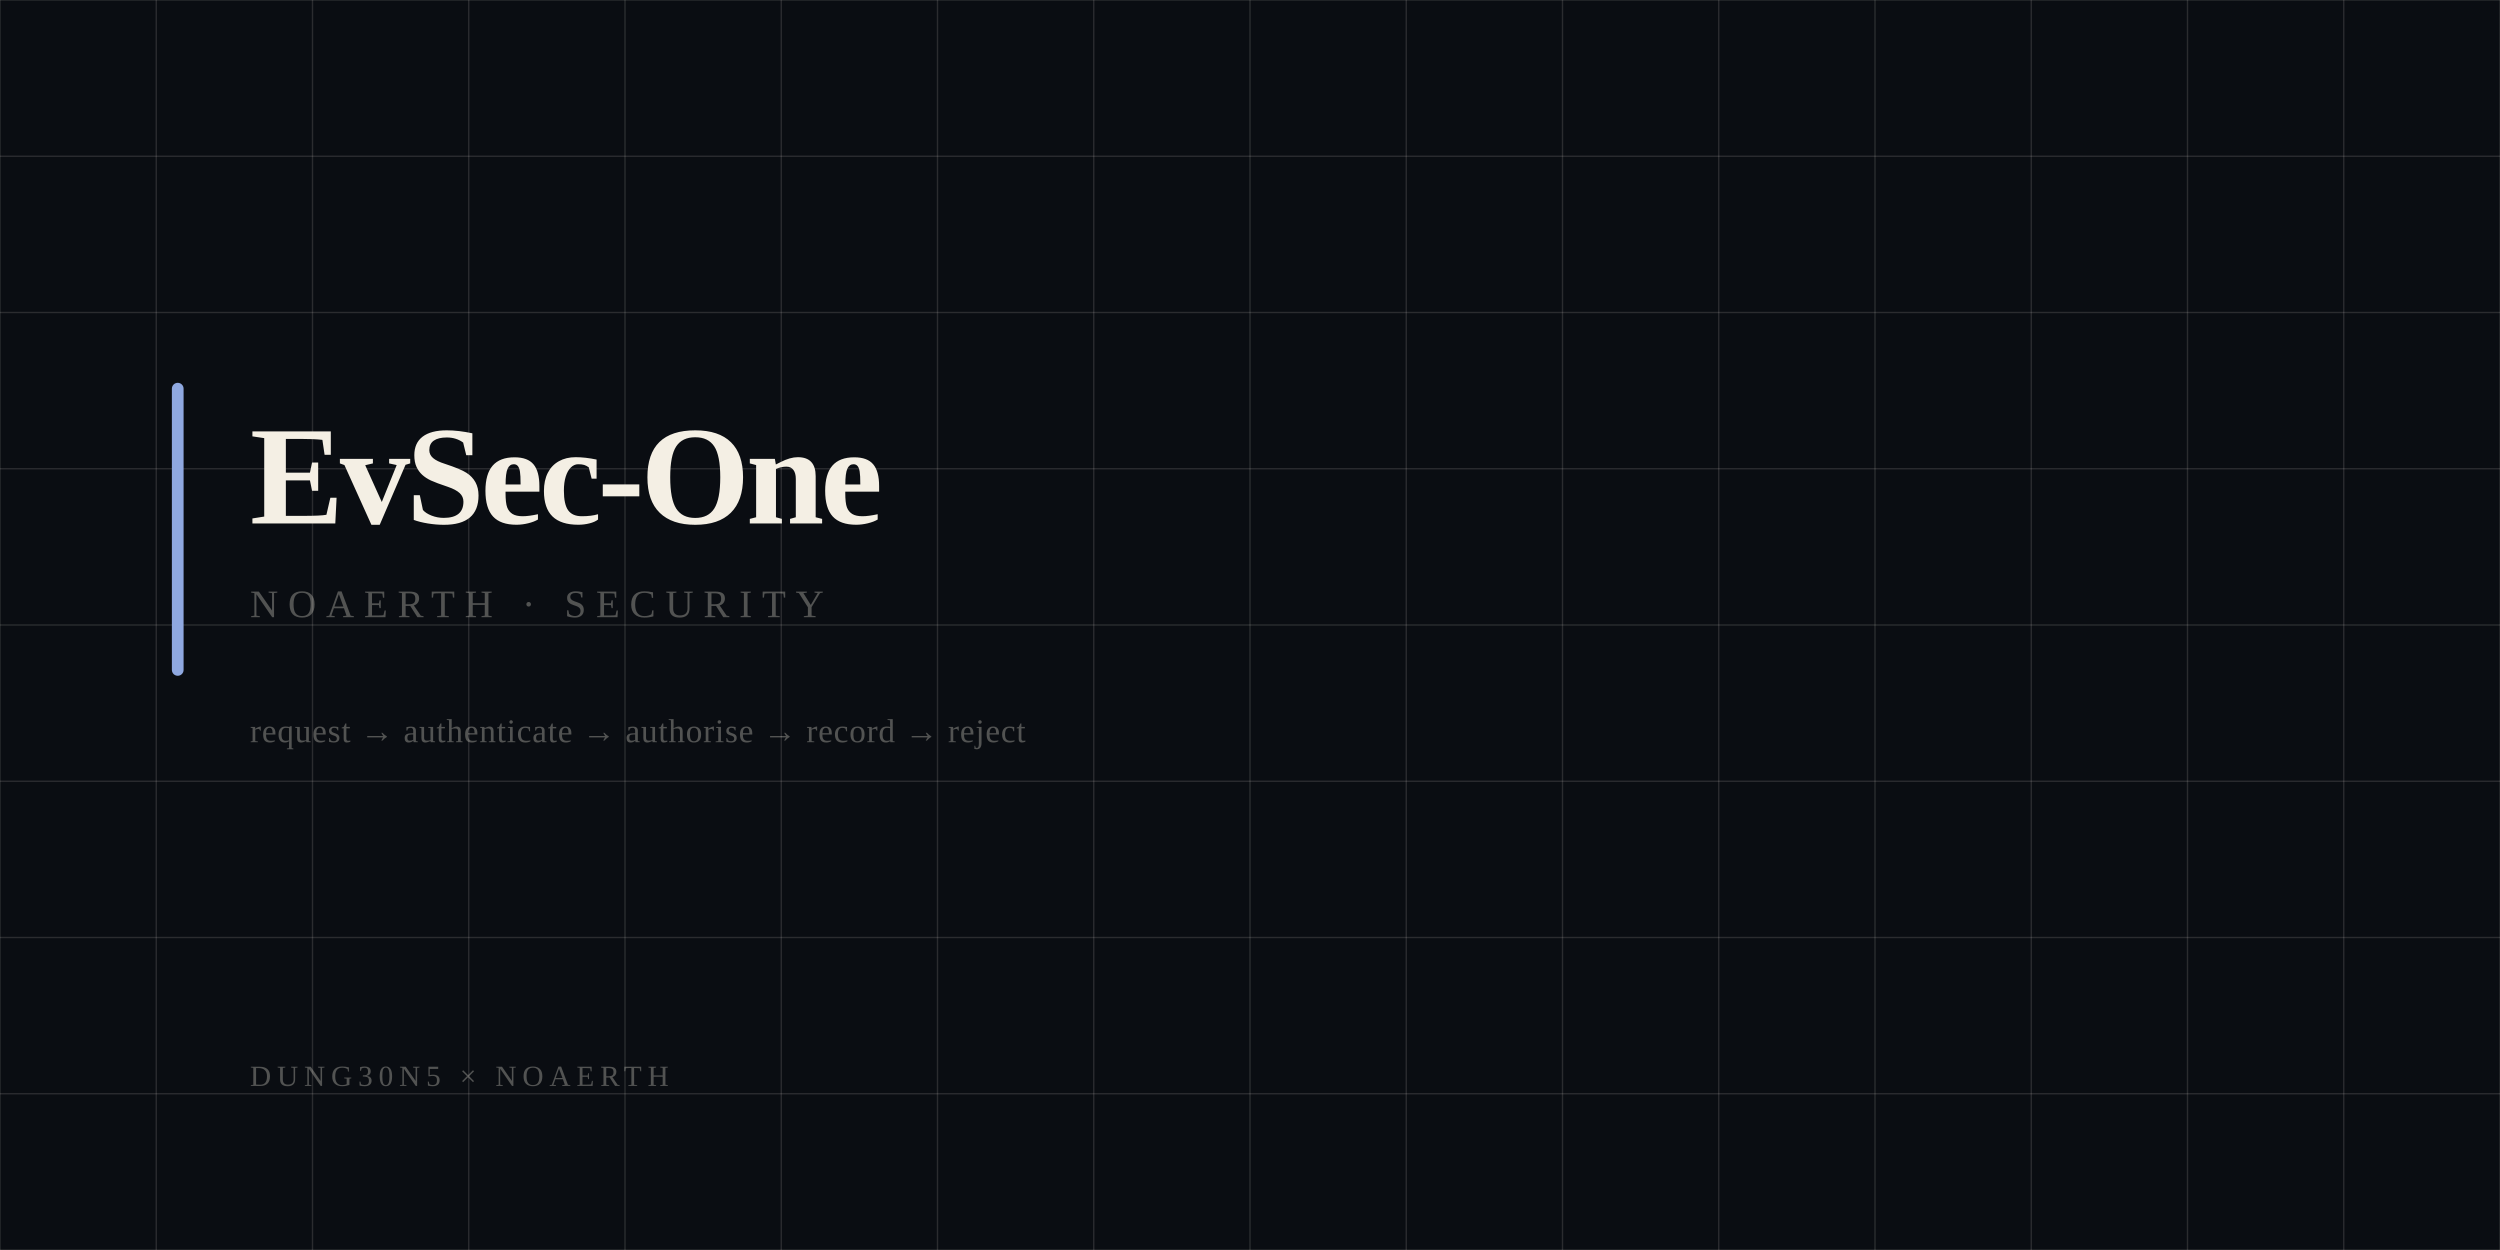
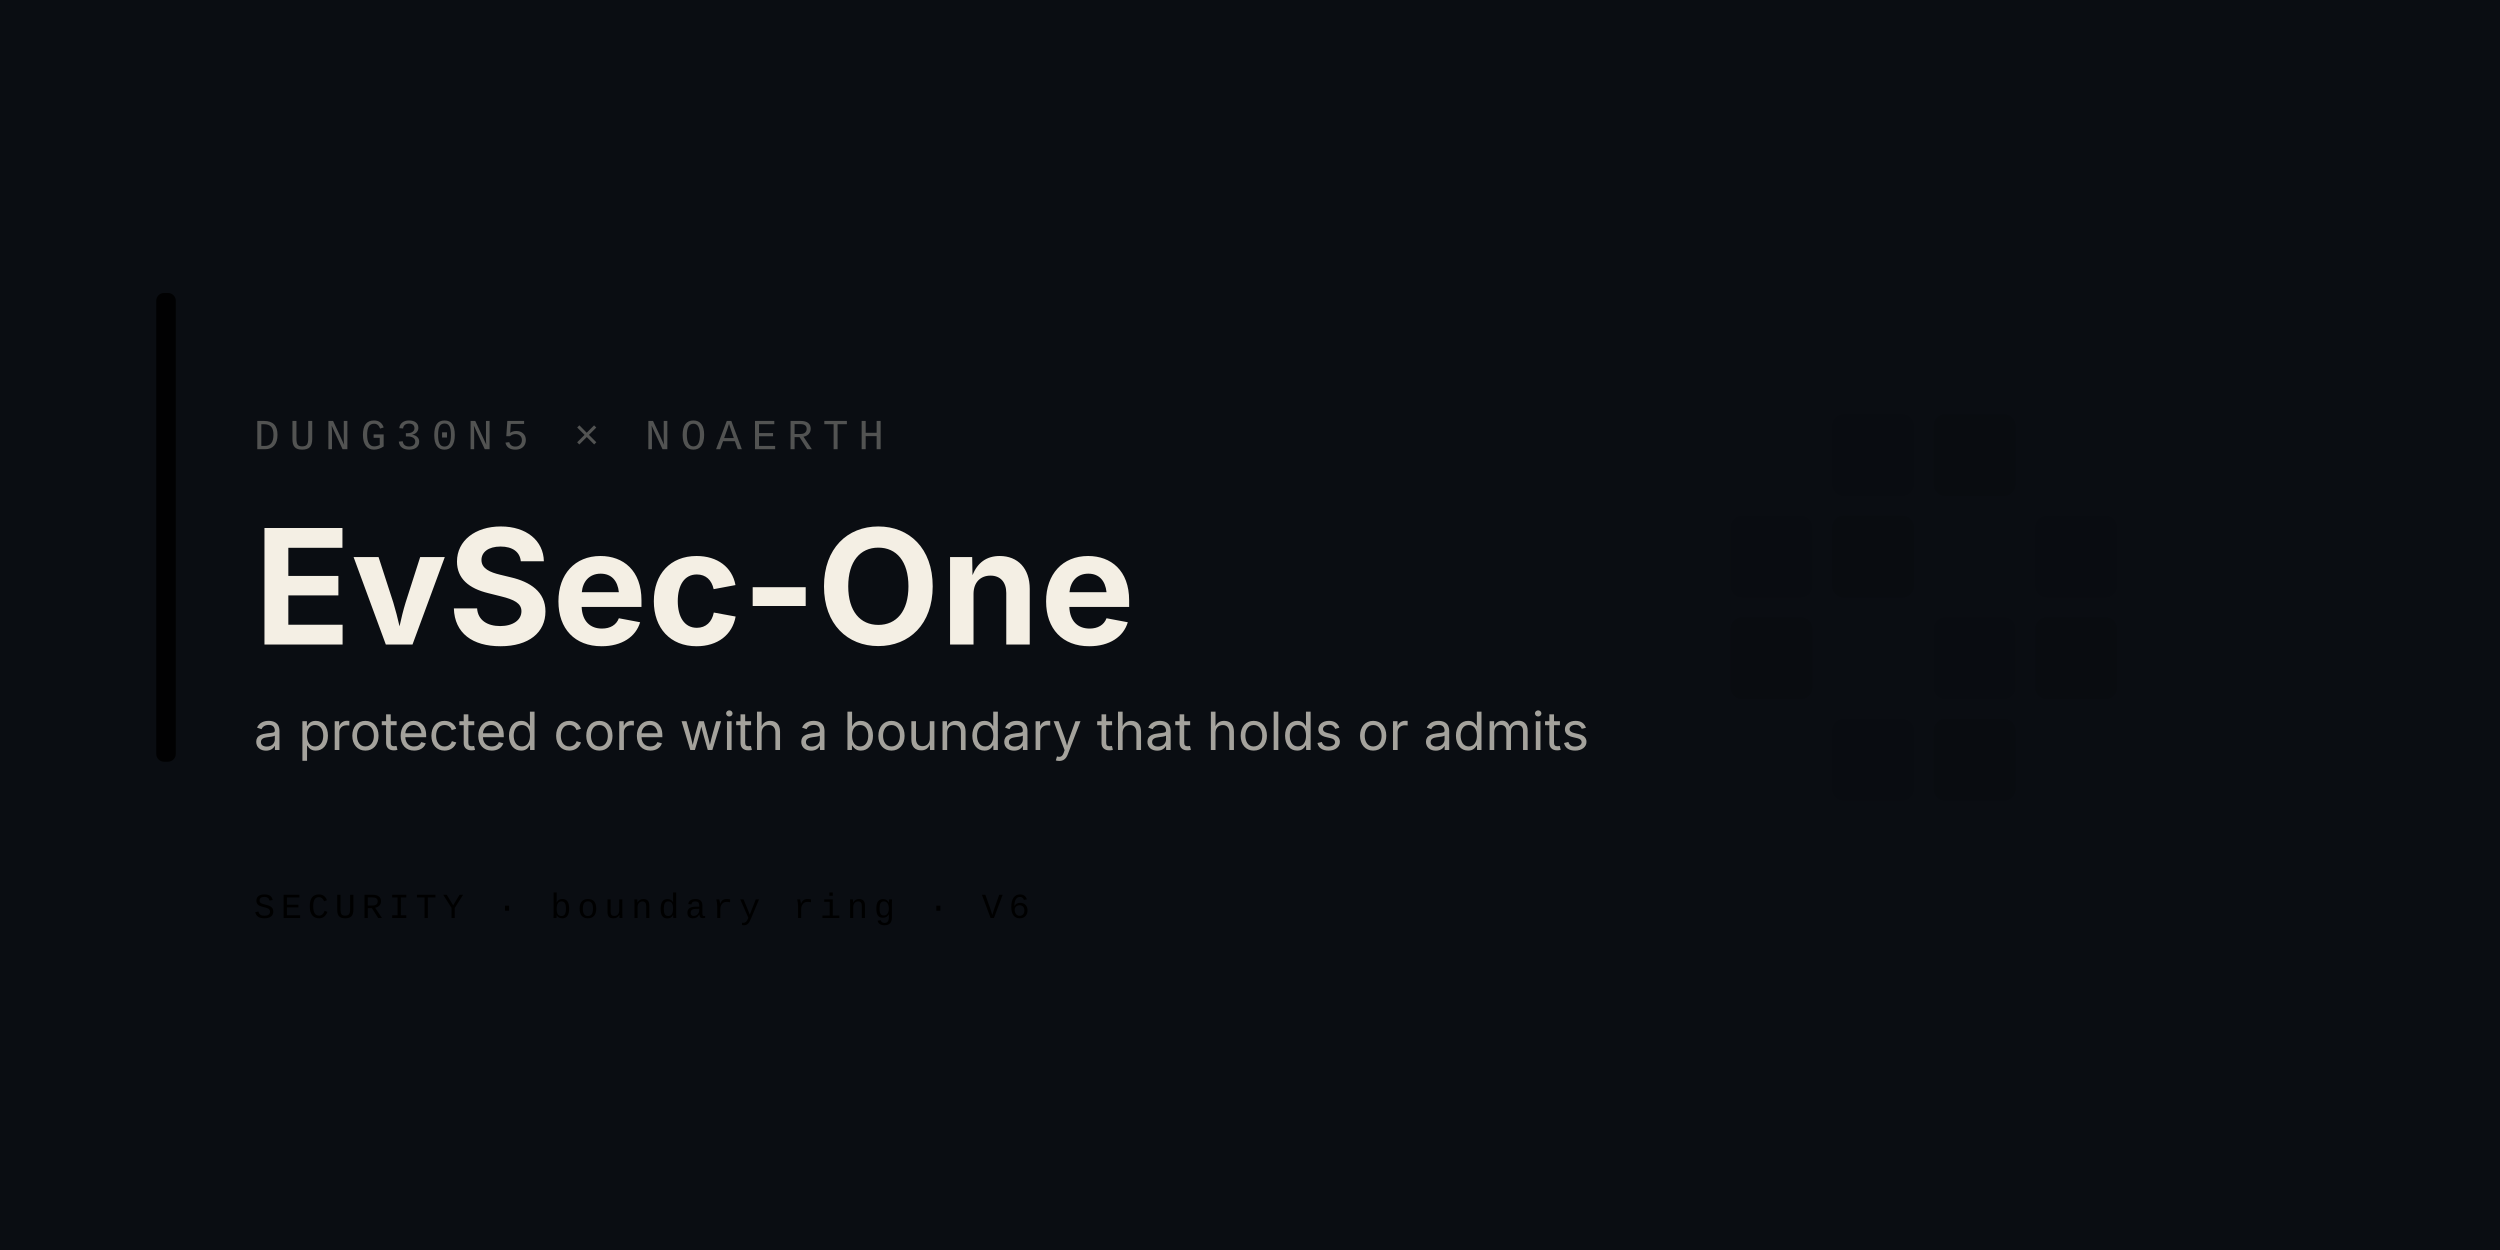
- <svg xmlns="http://www.w3.org/2000/svg" viewBox="0 0 1280 640" width="1280" height="640" role="img" aria-label="EvSec-One — NOAERTH project card.">
+ <svg xmlns="http://www.w3.org/2000/svg" viewBox="0 0 1280 640" width="1280" height="640" role="img" aria-label="EvSec-One project card">
  <rect width="1280" height="640" fill="#0a0d12" />
-   <line x1="0" y1="0" x2="0" y2="640" stroke="#f4efe424" stroke-width="0.7" />
-   <line x1="80" y1="0" x2="80" y2="640" stroke="#f4efe424" stroke-width="0.7" />
-   <line x1="160" y1="0" x2="160" y2="640" stroke="#f4efe424" stroke-width="0.7" />
-   <line x1="240" y1="0" x2="240" y2="640" stroke="#f4efe424" stroke-width="0.7" />
-   <line x1="320" y1="0" x2="320" y2="640" stroke="#f4efe424" stroke-width="0.7" />
-   <line x1="400" y1="0" x2="400" y2="640" stroke="#f4efe424" stroke-width="0.7" />
-   <line x1="480" y1="0" x2="480" y2="640" stroke="#f4efe424" stroke-width="0.7" />
-   <line x1="560" y1="0" x2="560" y2="640" stroke="#f4efe424" stroke-width="0.7" />
-   <line x1="640" y1="0" x2="640" y2="640" stroke="#f4efe424" stroke-width="0.7" />
-   <line x1="720" y1="0" x2="720" y2="640" stroke="#f4efe424" stroke-width="0.7" />
-   <line x1="800" y1="0" x2="800" y2="640" stroke="#f4efe424" stroke-width="0.7" />
-   <line x1="880" y1="0" x2="880" y2="640" stroke="#f4efe424" stroke-width="0.7" />
-   <line x1="960" y1="0" x2="960" y2="640" stroke="#f4efe424" stroke-width="0.7" />
-   <line x1="1040" y1="0" x2="1040" y2="640" stroke="#f4efe424" stroke-width="0.7" />
-   <line x1="1120" y1="0" x2="1120" y2="640" stroke="#f4efe424" stroke-width="0.7" />
-   <line x1="1200" y1="0" x2="1200" y2="640" stroke="#f4efe424" stroke-width="0.7" />
-   <line x1="1280" y1="0" x2="1280" y2="640" stroke="#f4efe424" stroke-width="0.7" />
-   <line x1="0" y1="0" x2="1280" y2="0" stroke="#f4efe424" stroke-width="0.7" />
-   <line x1="0" y1="80" x2="1280" y2="80" stroke="#f4efe424" stroke-width="0.7" />
-   <line x1="0" y1="160" x2="1280" y2="160" stroke="#f4efe424" stroke-width="0.7" />
-   <line x1="0" y1="240" x2="1280" y2="240" stroke="#f4efe424" stroke-width="0.7" />
-   <line x1="0" y1="320" x2="1280" y2="320" stroke="#f4efe424" stroke-width="0.7" />
-   <line x1="0" y1="400" x2="1280" y2="400" stroke="#f4efe424" stroke-width="0.7" />
-   <line x1="0" y1="480" x2="1280" y2="480" stroke="#f4efe424" stroke-width="0.7" />
-   <line x1="0" y1="560" x2="1280" y2="560" stroke="#f4efe424" stroke-width="0.7" />
-   <line x1="0" y1="640" x2="1280" y2="640" stroke="#f4efe424" stroke-width="0.7" />
-   <rect x="88" y="196" width="6" height="150" rx="3" fill="#8fa8e0" />
-   <text x="128" y="268" fill="#f4efe4" font-size="72" font-weight="680" letter-spacing="-2">EvSec-One</text>
-   <text x="128" y="316" fill="#f4efe44f" font-size="20" letter-spacing="5">NOAERTH · SECURITY</text>
-   <text x="128" y="380" fill="#f4efe44f" font-size="17" letter-spacing="0.4">request → authenticate → authorise → record → reject</text>
-   <text x="128" y="556" fill="#f4efe44f" font-size="15" letter-spacing="3">DUNG30N5 × NOAERTH</text>
+   <rect x="886" y="212" width="42" height="42" rx="6" fill="amber" fill-opacity="0.03" stroke="amber" stroke-width="1.1" stroke-opacity="0.42" />
+   <rect x="938" y="212" width="42" height="42" rx="6" fill="amber" fill-opacity="0.06" stroke="amber" stroke-width="1.1" stroke-opacity="0.42" />
+   <rect x="990" y="212" width="42" height="42" rx="6" fill="amber" fill-opacity="0.09" stroke="amber" stroke-width="1.1" stroke-opacity="0.42" />
+   <rect x="1042" y="212" width="42" height="42" rx="6" fill="amber" fill-opacity="0.03" stroke="amber" stroke-width="1.1" stroke-opacity="0.42" />
+   <rect x="886" y="264" width="42" height="42" rx="6" fill="amber" fill-opacity="0.06" stroke="amber" stroke-width="1.1" stroke-opacity="0.42" />
+   <rect x="938" y="264" width="42" height="42" rx="6" fill="amber" fill-opacity="0.09" stroke="amber" stroke-width="1.1" stroke-opacity="0.42" />
+   <rect x="990" y="264" width="42" height="42" rx="6" fill="amber" fill-opacity="0.03" stroke="amber" stroke-width="1.1" stroke-opacity="0.42" />
+   <rect x="1042" y="264" width="42" height="42" rx="6" fill="amber" fill-opacity="0.06" stroke="amber" stroke-width="1.1" stroke-opacity="0.42" />
+   <rect x="886" y="316" width="42" height="42" rx="6" fill="amber" fill-opacity="0.09" stroke="amber" stroke-width="1.1" stroke-opacity="0.42" />
+   <rect x="938" y="316" width="42" height="42" rx="6" fill="amber" fill-opacity="0.03" stroke="amber" stroke-width="1.1" stroke-opacity="0.42" />
+   <rect x="990" y="316" width="42" height="42" rx="6" fill="amber" fill-opacity="0.06" stroke="amber" stroke-width="1.1" stroke-opacity="0.42" />
+   <rect x="1042" y="316" width="42" height="42" rx="6" fill="amber" fill-opacity="0.09" stroke="amber" stroke-width="1.1" stroke-opacity="0.42" />
+   <rect x="886" y="368" width="42" height="42" rx="6" fill="amber" fill-opacity="0.03" stroke="amber" stroke-width="1.1" stroke-opacity="0.42" />
+   <rect x="938" y="368" width="42" height="42" rx="6" fill="amber" fill-opacity="0.06" stroke="amber" stroke-width="1.1" stroke-opacity="0.42" />
+   <rect x="990" y="368" width="42" height="42" rx="6" fill="amber" fill-opacity="0.09" stroke="amber" stroke-width="1.1" stroke-opacity="0.42" />
+   <rect x="1042" y="368" width="42" height="42" rx="6" fill="amber" fill-opacity="0.03" stroke="amber" stroke-width="1.1" stroke-opacity="0.42" />
+   <rect x="80" y="150" width="10" height="240" rx="4" fill="amber" opacity="0.9" />
+   <text x="130" y="230" font-family="ui-monospace, SFMono-Regular, Menlo, Monaco, Consolas, 'Liberation Mono', monospace" font-size="22" letter-spacing="5" fill="#f4efe44f">DUNG30N5 × NOAERTH</text>
+   <text x="130" y="330" font-family="-apple-system, BlinkMacSystemFont, 'Segoe UI', Inter, Helvetica, Arial, sans-serif" font-size="82" font-weight="700" fill="#f4efe4">EvSec-One</text>
+   <text x="130" y="384" font-family="-apple-system, BlinkMacSystemFont, 'Segoe UI', Inter, Helvetica, Arial, sans-serif" font-size="27" fill="#f4efe4a8">a protected core with a boundary that holds or admits</text>
+   <text x="130" y="470" font-family="ui-monospace, SFMono-Regular, Menlo, Monaco, Consolas, 'Liberation Mono', monospace" font-size="18" fill="amber" letter-spacing="3">SECURITY · boundary ring · V6</text>
</svg>
